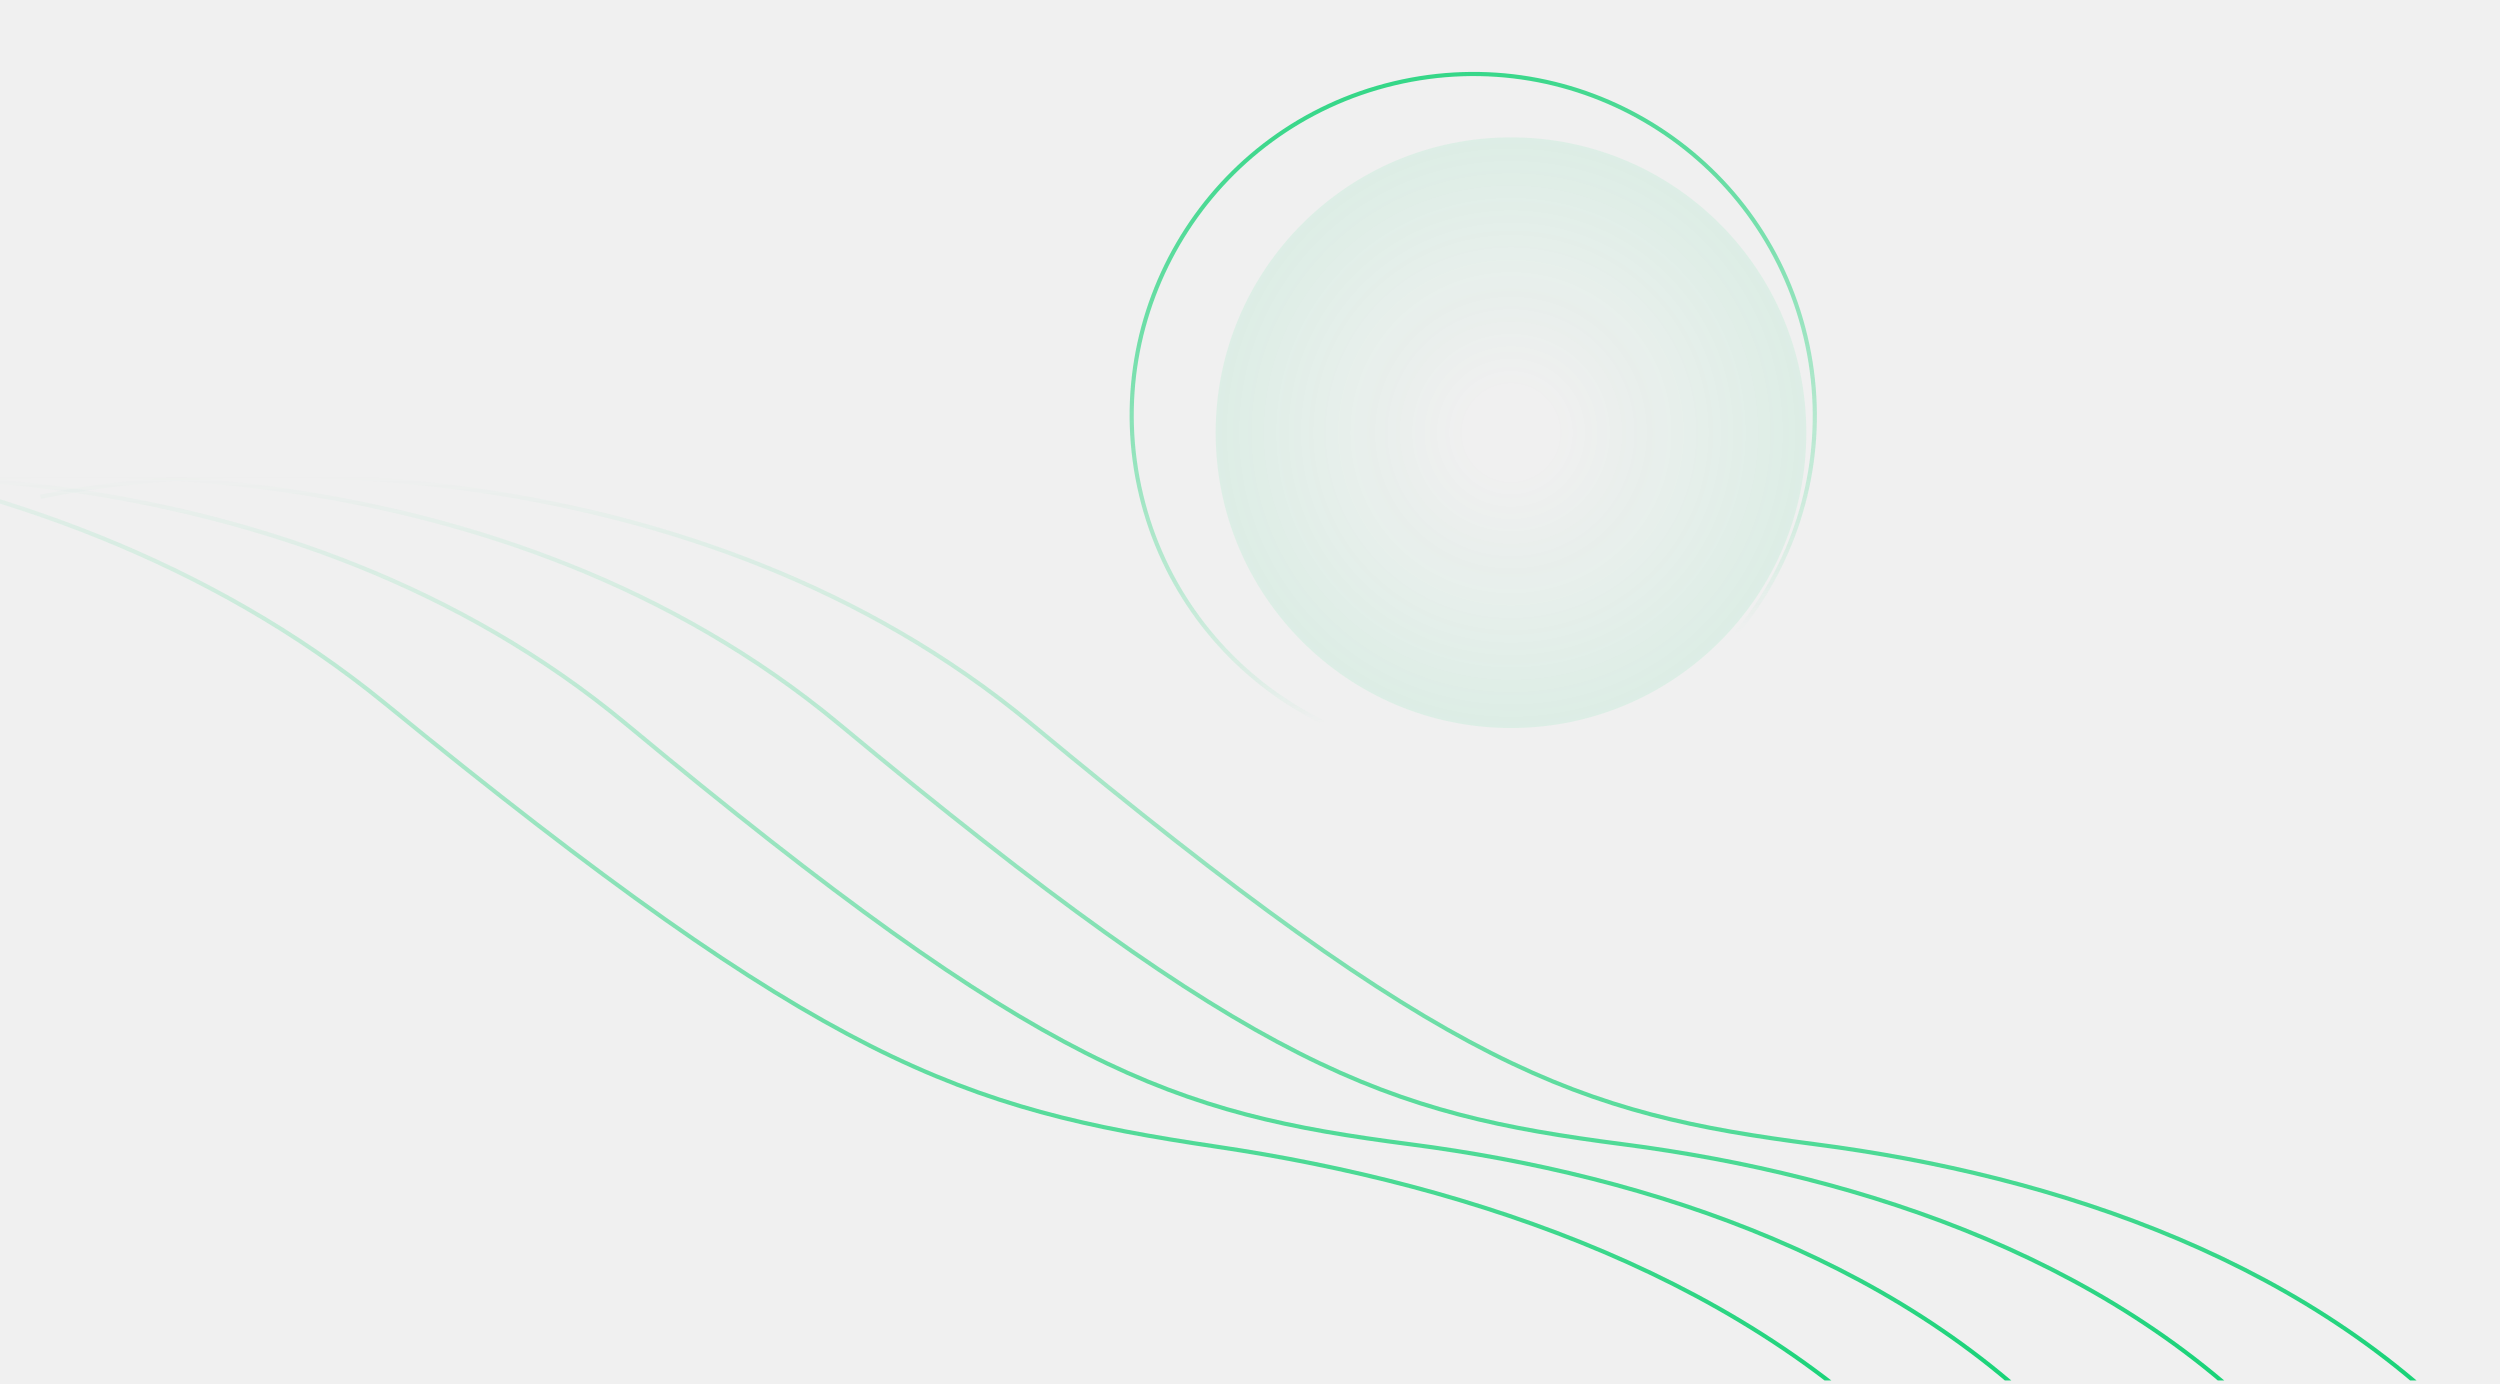
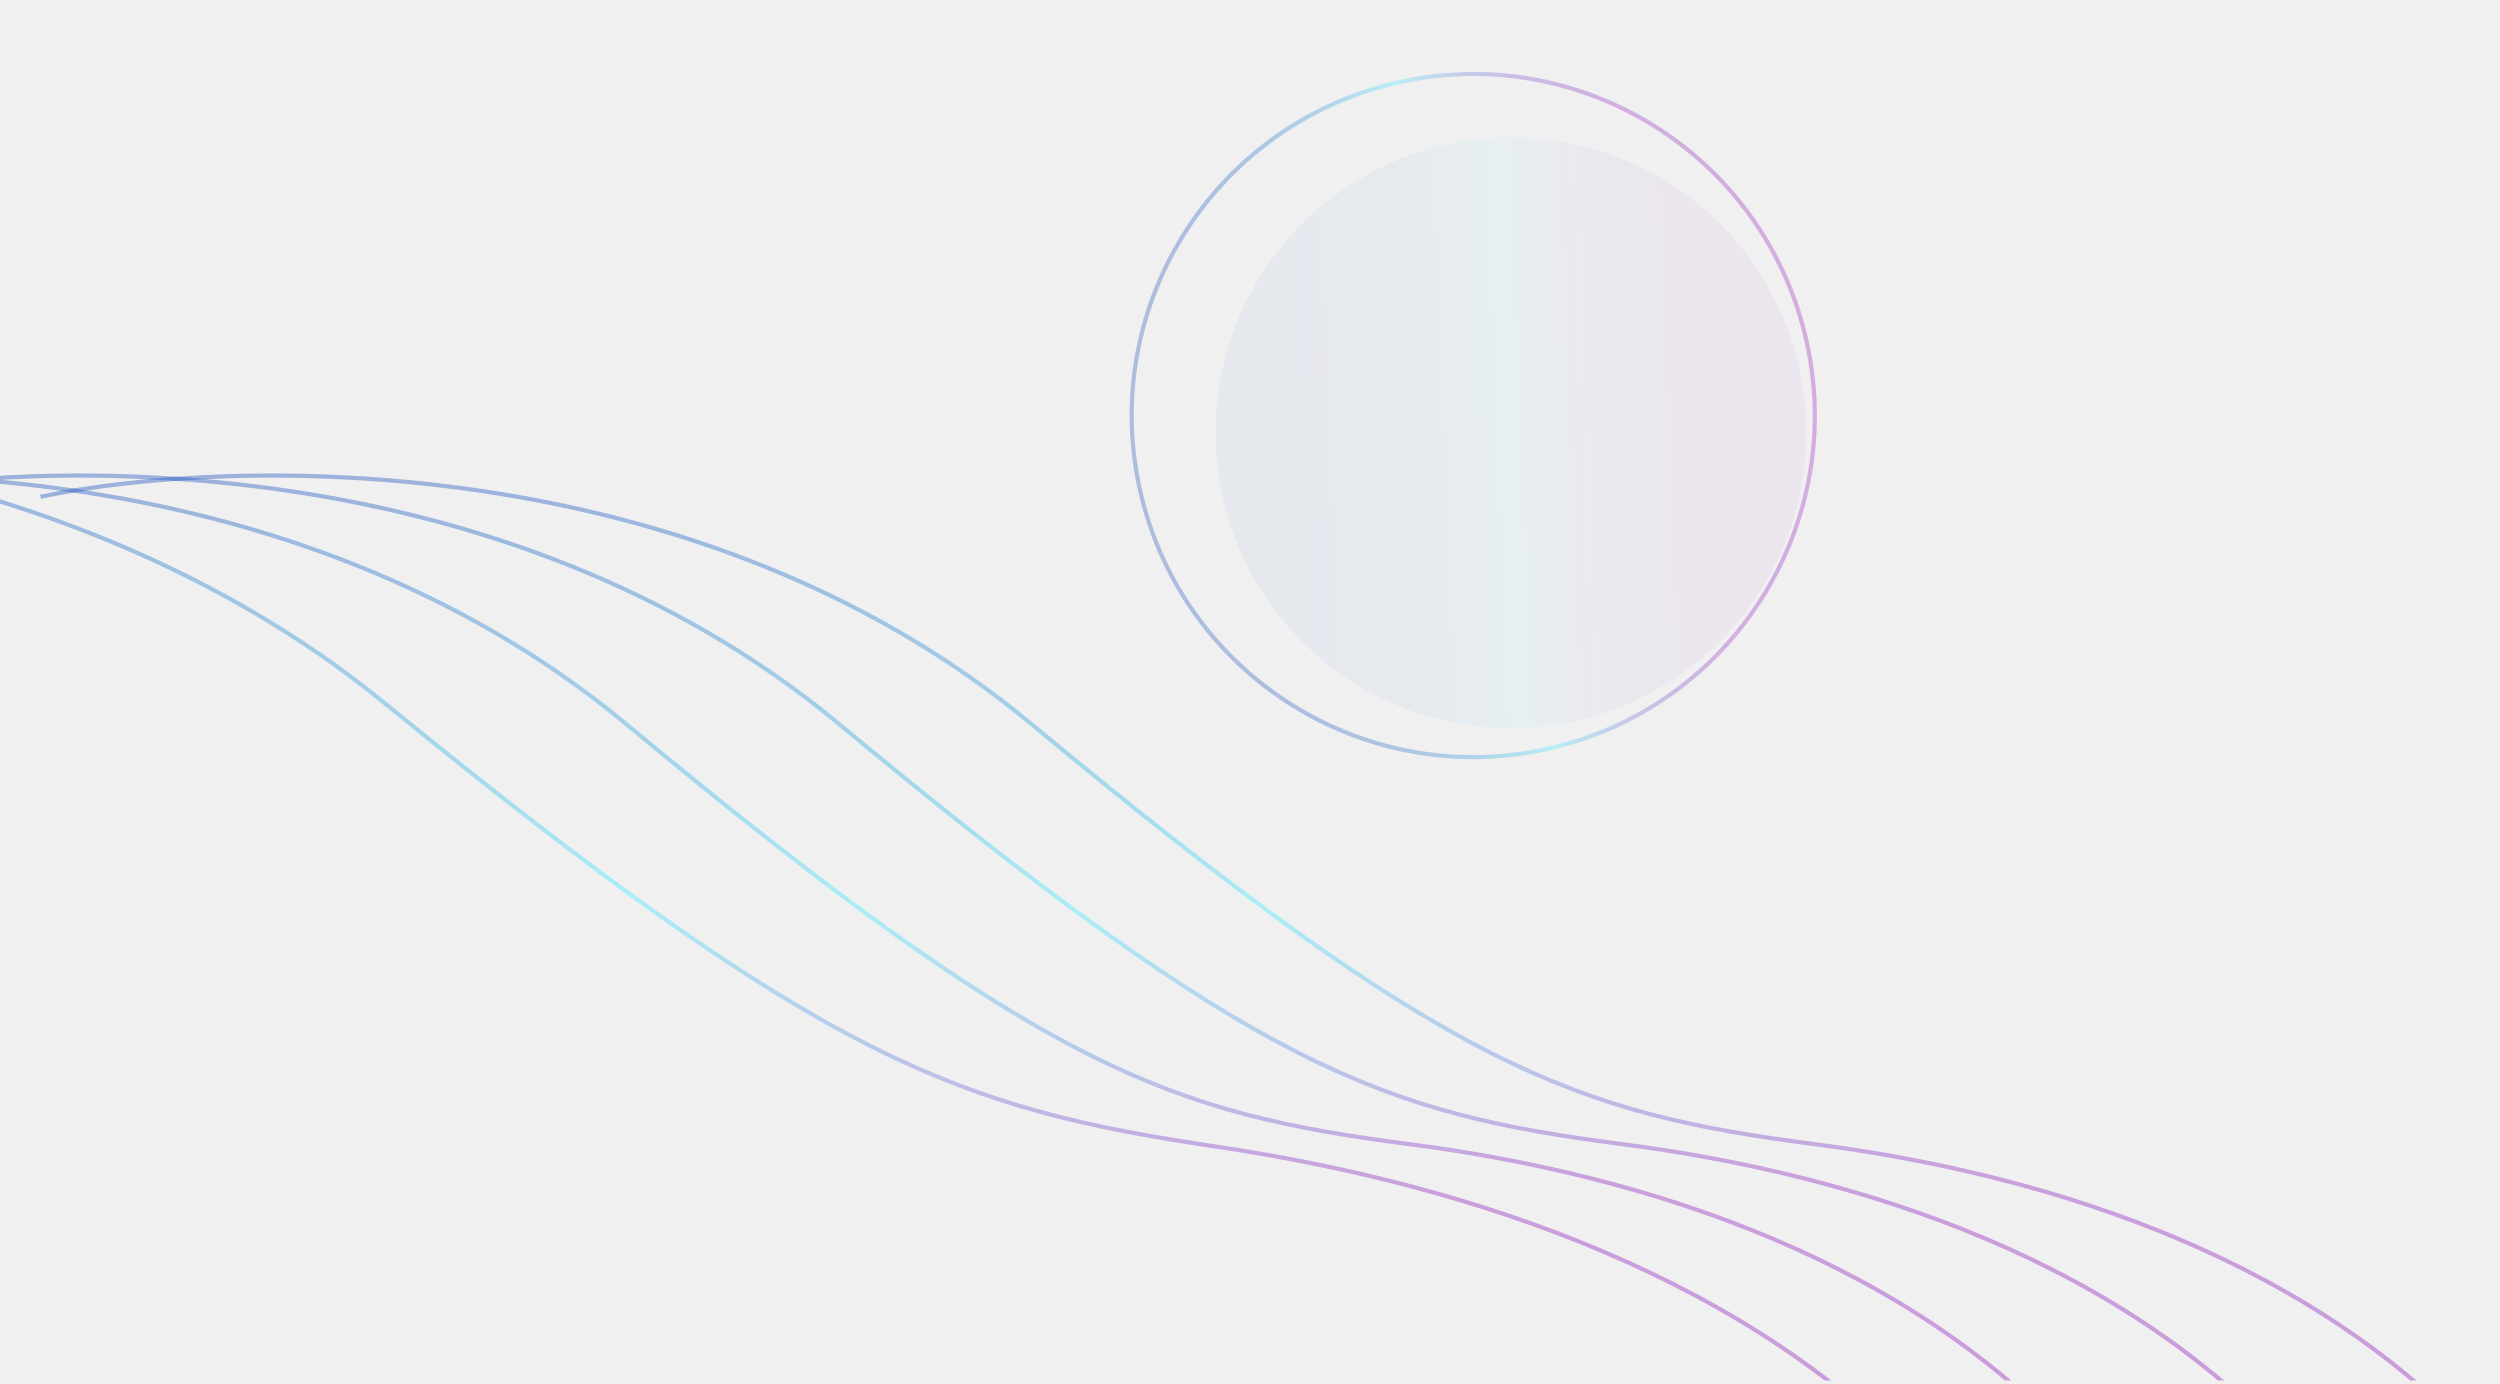
<svg xmlns="http://www.w3.org/2000/svg" width="600" height="332" viewBox="0 0 600 332" fill="none">
-   <g clip-path="url(#clip0_51_2491)">
-     <path d="M9.708 119.226C55.483 109.582 167.138 106.992 247.546 173.781C348.058 257.268 378.445 267.186 435.714 274.627C492.982 282.066 556.678 302.732 598.169 349.846" stroke="url(#paint0_linear_51_2491)" />
-     <path d="M-36.446 119.226C9.329 109.582 120.983 106.992 201.392 173.781C301.904 257.268 332.291 267.186 389.56 274.627C446.828 282.066 510.524 302.732 552.015 349.846" stroke="url(#paint1_linear_51_2491)" />
-     <path d="M-87.545 119.226C-41.77 109.582 69.884 106.992 150.294 173.781C250.805 257.268 281.192 267.186 338.461 274.627C395.73 282.066 459.425 302.732 500.916 349.846" stroke="url(#paint2_linear_51_2491)" />
-     <path d="M-161.805 107.289C-112.321 99 7.803 99.706 92.429 168.842C198.211 255.264 230.613 266.075 291.984 275.202C353.357 284.329 421.277 306.865 464.598 355.188" stroke="url(#paint3_linear_51_2491)" />
-     <path opacity="0.8" d="M372.602 179.453C416.63 168.947 443.804 124.739 433.298 80.712C422.792 36.684 378.585 9.51 334.557 20.015C290.53 30.521 263.355 74.729 273.861 118.757C284.367 162.784 328.575 189.959 372.602 179.453Z" stroke="url(#paint4_linear_51_2491)" />
-     <path d="M362.637 174.725C401.783 174.725 433.517 142.991 433.517 103.846C433.517 64.701 401.783 32.967 362.637 32.967C323.492 32.967 291.758 64.701 291.758 103.846C291.758 142.991 323.492 174.725 362.637 174.725Z" fill="url(#paint5_radial_51_2491)" />
+   <g clip-path="url(#clip0_88_149)">
+     <path d="M9.708 119.226C55.483 109.582 167.138 106.992 247.546 173.781C348.058 257.268 378.445 267.186 435.714 274.627C492.982 282.066 556.678 302.732 598.169 349.846" stroke="url(#paint0_linear_88_149)" stroke-opacity="0.4" />
+     <path d="M-36.446 119.226C9.33 109.582 120.983 106.992 201.392 173.781C301.904 257.268 332.291 267.186 389.56 274.627C446.829 282.066 510.524 302.732 552.015 349.846" stroke="url(#paint1_linear_88_149)" stroke-opacity="0.4" />
+     <path d="M-87.545 119.226C-41.77 109.582 69.884 106.992 150.294 173.781C250.805 257.268 281.192 267.186 338.461 274.627C395.73 282.066 459.425 302.732 500.916 349.846" stroke="url(#paint2_linear_88_149)" stroke-opacity="0.4" />
+     <path d="M-161.805 107.289C-112.321 99 7.803 99.706 92.429 168.842C198.211 255.264 230.613 266.075 291.984 275.202C353.357 284.329 421.277 306.865 464.598 355.188" stroke="url(#paint3_linear_88_149)" stroke-opacity="0.4" />
+     <path opacity="0.8" d="M372.602 179.453C416.63 168.947 443.804 124.739 433.298 80.712C422.792 36.684 378.585 9.51 334.557 20.015C290.53 30.521 263.355 74.729 273.861 118.757C284.367 162.784 328.575 189.959 372.602 179.453Z" stroke="url(#paint4_linear_88_149)" stroke-opacity="0.4" />
+     <path d="M362.637 174.725C401.783 174.725 433.517 142.991 433.517 103.846C433.517 64.701 401.783 32.967 362.637 32.967C323.492 32.967 291.758 64.701 291.758 103.846C291.758 142.991 323.492 174.725 362.637 174.725Z" fill="url(#paint5_linear_88_149)" fill-opacity="0.05" />
  </g>
  <defs>
-     <linearGradient id="paint0_linear_51_2491" x1="303.938" y1="114.133" x2="303.938" y2="349.846" gradientUnits="userSpaceOnUse">
-       <stop stop-color="#05D06D" stop-opacity="0" />
-       <stop offset="1" stop-color="#05D06D" />
+     <linearGradient id="paint0_linear_88_149" x1="9.708" y1="231.99" x2="598.169" y2="231.99" gradientUnits="userSpaceOnUse">
+       <stop stop-color="#1C51BC" />
+       <stop offset="0.133" stop-color="#1D54BD" />
+       <stop offset="0.213" stop-color="#1F5CC1" />
+       <stop offset="0.279" stop-color="#226AC7" />
+       <stop offset="0.337" stop-color="#277FD0" />
+       <stop offset="0.39" stop-color="#2D99DB" />
+       <stop offset="0.44" stop-color="#34B9E9" />
+       <stop offset="0.486" stop-color="#3DDFF9" />
+       <stop offset="0.5" stop-color="#40ECFF" />
+       <stop offset="0.516" stop-color="#48D8F9" />
+       <stop offset="0.556" stop-color="#59ADEB" />
+       <stop offset="0.599" stop-color="#6986DF" />
+       <stop offset="0.644" stop-color="#7566D5" />
+       <stop offset="0.693" stop-color="#804CCC" />
+       <stop offset="0.746" stop-color="#8837C6" />
+       <stop offset="0.806" stop-color="#8E29C1" />
+       <stop offset="0.879" stop-color="#9121BF" />
+       <stop offset="1" stop-color="#921EBE" />
    </linearGradient>
-     <linearGradient id="paint1_linear_51_2491" x1="257.784" y1="114.133" x2="257.784" y2="349.846" gradientUnits="userSpaceOnUse">
-       <stop stop-color="#05D06D" stop-opacity="0" />
-       <stop offset="1" stop-color="#05D06D" />
+     <linearGradient id="paint1_linear_88_149" x1="-36.446" y1="231.99" x2="552.015" y2="231.99" gradientUnits="userSpaceOnUse">
+       <stop stop-color="#1C51BC" />
+       <stop offset="0.133" stop-color="#1D54BD" />
+       <stop offset="0.213" stop-color="#1F5CC1" />
+       <stop offset="0.279" stop-color="#226AC7" />
+       <stop offset="0.337" stop-color="#277FD0" />
+       <stop offset="0.39" stop-color="#2D99DB" />
+       <stop offset="0.44" stop-color="#34B9E9" />
+       <stop offset="0.486" stop-color="#3DDFF9" />
+       <stop offset="0.5" stop-color="#40ECFF" />
+       <stop offset="0.516" stop-color="#48D8F9" />
+       <stop offset="0.556" stop-color="#59ADEB" />
+       <stop offset="0.599" stop-color="#6986DF" />
+       <stop offset="0.644" stop-color="#7566D5" />
+       <stop offset="0.693" stop-color="#804CCC" />
+       <stop offset="0.746" stop-color="#8837C6" />
+       <stop offset="0.806" stop-color="#8E29C1" />
+       <stop offset="0.879" stop-color="#9121BF" />
+       <stop offset="1" stop-color="#921EBE" />
    </linearGradient>
-     <linearGradient id="paint2_linear_51_2491" x1="206.685" y1="114.133" x2="206.685" y2="349.846" gradientUnits="userSpaceOnUse">
-       <stop stop-color="#05D06D" stop-opacity="0" />
-       <stop offset="1" stop-color="#05D06D" />
+     <linearGradient id="paint2_linear_88_149" x1="-87.545" y1="231.99" x2="500.916" y2="231.99" gradientUnits="userSpaceOnUse">
+       <stop stop-color="#1C51BC" />
+       <stop offset="0.133" stop-color="#1D54BD" />
+       <stop offset="0.213" stop-color="#1F5CC1" />
+       <stop offset="0.279" stop-color="#226AC7" />
+       <stop offset="0.337" stop-color="#277FD0" />
+       <stop offset="0.39" stop-color="#2D99DB" />
+       <stop offset="0.44" stop-color="#34B9E9" />
+       <stop offset="0.486" stop-color="#3DDFF9" />
+       <stop offset="0.5" stop-color="#40ECFF" />
+       <stop offset="0.516" stop-color="#48D8F9" />
+       <stop offset="0.556" stop-color="#59ADEB" />
+       <stop offset="0.599" stop-color="#6986DF" />
+       <stop offset="0.644" stop-color="#7566D5" />
+       <stop offset="0.693" stop-color="#804CCC" />
+       <stop offset="0.746" stop-color="#8837C6" />
+       <stop offset="0.806" stop-color="#8E29C1" />
+       <stop offset="0.879" stop-color="#9121BF" />
+       <stop offset="1" stop-color="#921EBE" />
    </linearGradient>
-     <linearGradient id="paint3_linear_51_2491" x1="154.699" y1="110.88" x2="148.233" y2="346.507" gradientUnits="userSpaceOnUse">
-       <stop stop-color="#05D06D" stop-opacity="0" />
-       <stop offset="1" stop-color="#05D06D" />
+     <linearGradient id="paint3_linear_88_149" x1="-161.805" y1="229.438" x2="464.598" y2="229.438" gradientUnits="userSpaceOnUse">
+       <stop stop-color="#1C51BC" />
+       <stop offset="0.133" stop-color="#1D54BD" />
+       <stop offset="0.213" stop-color="#1F5CC1" />
+       <stop offset="0.279" stop-color="#226AC7" />
+       <stop offset="0.337" stop-color="#277FD0" />
+       <stop offset="0.39" stop-color="#2D99DB" />
+       <stop offset="0.44" stop-color="#34B9E9" />
+       <stop offset="0.486" stop-color="#3DDFF9" />
+       <stop offset="0.5" stop-color="#40ECFF" />
+       <stop offset="0.516" stop-color="#48D8F9" />
+       <stop offset="0.556" stop-color="#59ADEB" />
+       <stop offset="0.599" stop-color="#6986DF" />
+       <stop offset="0.644" stop-color="#7566D5" />
+       <stop offset="0.693" stop-color="#804CCC" />
+       <stop offset="0.746" stop-color="#8837C6" />
+       <stop offset="0.806" stop-color="#8E29C1" />
+       <stop offset="0.879" stop-color="#9121BF" />
+       <stop offset="1" stop-color="#921EBE" />
    </linearGradient>
-     <linearGradient id="paint4_linear_51_2491" x1="334.366" y1="19.214" x2="365.61" y2="163.083" gradientUnits="userSpaceOnUse">
-       <stop stop-color="#05D06D" />
-       <stop offset="1" stop-color="#05D06D" stop-opacity="0" />
+     <linearGradient id="paint4_linear_88_149" x1="273.861" y1="118.757" x2="433.298" y2="80.712" gradientUnits="userSpaceOnUse">
+       <stop stop-color="#1C51BC" />
+       <stop offset="0.133" stop-color="#1D54BD" />
+       <stop offset="0.213" stop-color="#1F5CC1" />
+       <stop offset="0.279" stop-color="#226AC7" />
+       <stop offset="0.337" stop-color="#277FD0" />
+       <stop offset="0.39" stop-color="#2D99DB" />
+       <stop offset="0.44" stop-color="#34B9E9" />
+       <stop offset="0.486" stop-color="#3DDFF9" />
+       <stop offset="0.5" stop-color="#40ECFF" />
+       <stop offset="0.516" stop-color="#48D8F9" />
+       <stop offset="0.556" stop-color="#59ADEB" />
+       <stop offset="0.599" stop-color="#6986DF" />
+       <stop offset="0.644" stop-color="#7566D5" />
+       <stop offset="0.693" stop-color="#804CCC" />
+       <stop offset="0.746" stop-color="#8837C6" />
+       <stop offset="0.806" stop-color="#8E29C1" />
+       <stop offset="0.879" stop-color="#9121BF" />
+       <stop offset="1" stop-color="#921EBE" />
    </linearGradient>
-     <radialGradient id="paint5_radial_51_2491" cx="0" cy="0" r="1" gradientUnits="userSpaceOnUse" gradientTransform="translate(362.637 103.846) rotate(90) scale(70.8791 70.8791)">
-       <stop offset="0.146" stop-color="#05D06D" stop-opacity="0" />
-       <stop offset="1" stop-color="#05D06D" stop-opacity="0.08" />
-     </radialGradient>
-     <clipPath id="clip0_51_2491">
+     <linearGradient id="paint5_linear_88_149" x1="292" y1="109.5" x2="433.517" y2="103.846" gradientUnits="userSpaceOnUse">
+       <stop stop-color="#1C51BC" />
+       <stop offset="0.133" stop-color="#1D54BD" />
+       <stop offset="0.213" stop-color="#1F5CC1" />
+       <stop offset="0.279" stop-color="#226AC7" />
+       <stop offset="0.337" stop-color="#277FD0" />
+       <stop offset="0.39" stop-color="#2D99DB" />
+       <stop offset="0.44" stop-color="#34B9E9" />
+       <stop offset="0.486" stop-color="#3DDFF9" />
+       <stop offset="0.5" stop-color="#40ECFF" />
+       <stop offset="0.516" stop-color="#48D8F9" />
+       <stop offset="0.556" stop-color="#59ADEB" />
+       <stop offset="0.599" stop-color="#6986DF" />
+       <stop offset="0.644" stop-color="#7566D5" />
+       <stop offset="0.693" stop-color="#804CCC" />
+       <stop offset="0.746" stop-color="#8837C6" />
+       <stop offset="0.806" stop-color="#8E29C1" />
+       <stop offset="0.879" stop-color="#9121BF" />
+       <stop offset="1" stop-color="#921EBE" />
+     </linearGradient>
+     <clipPath id="clip0_88_149">
      <rect width="600" height="331.319" fill="white" />
    </clipPath>
  </defs>
</svg>
